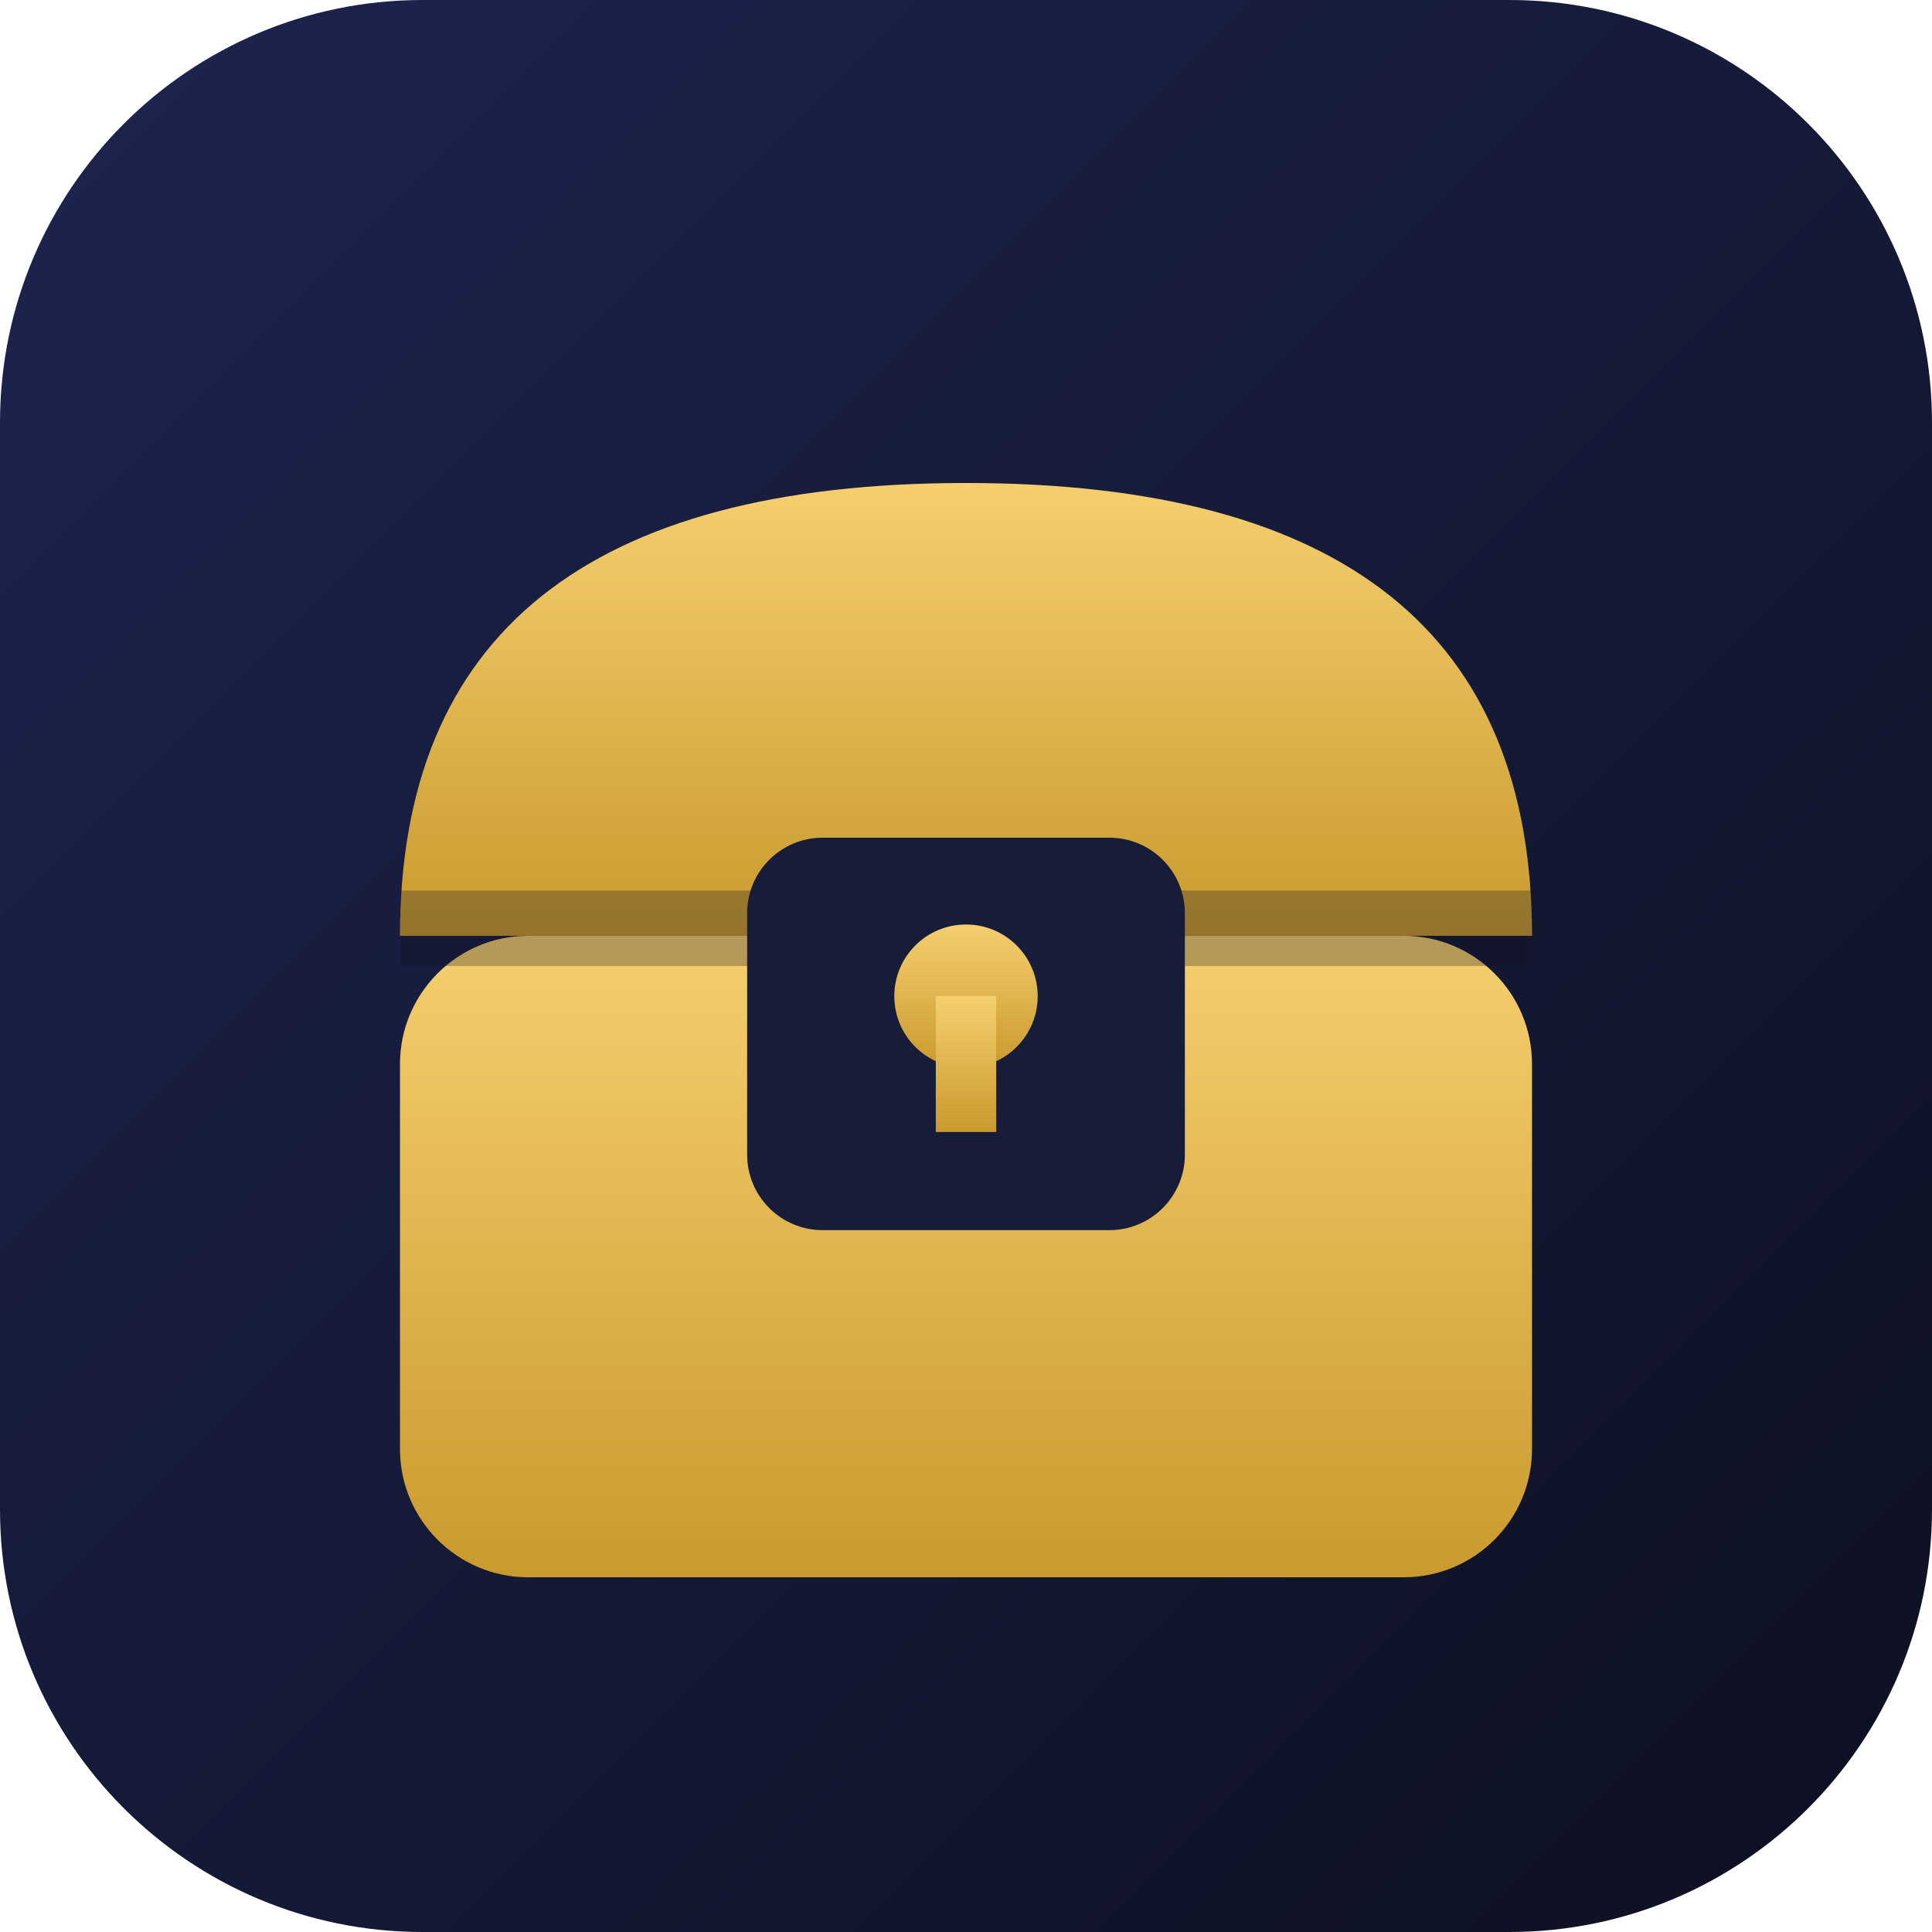
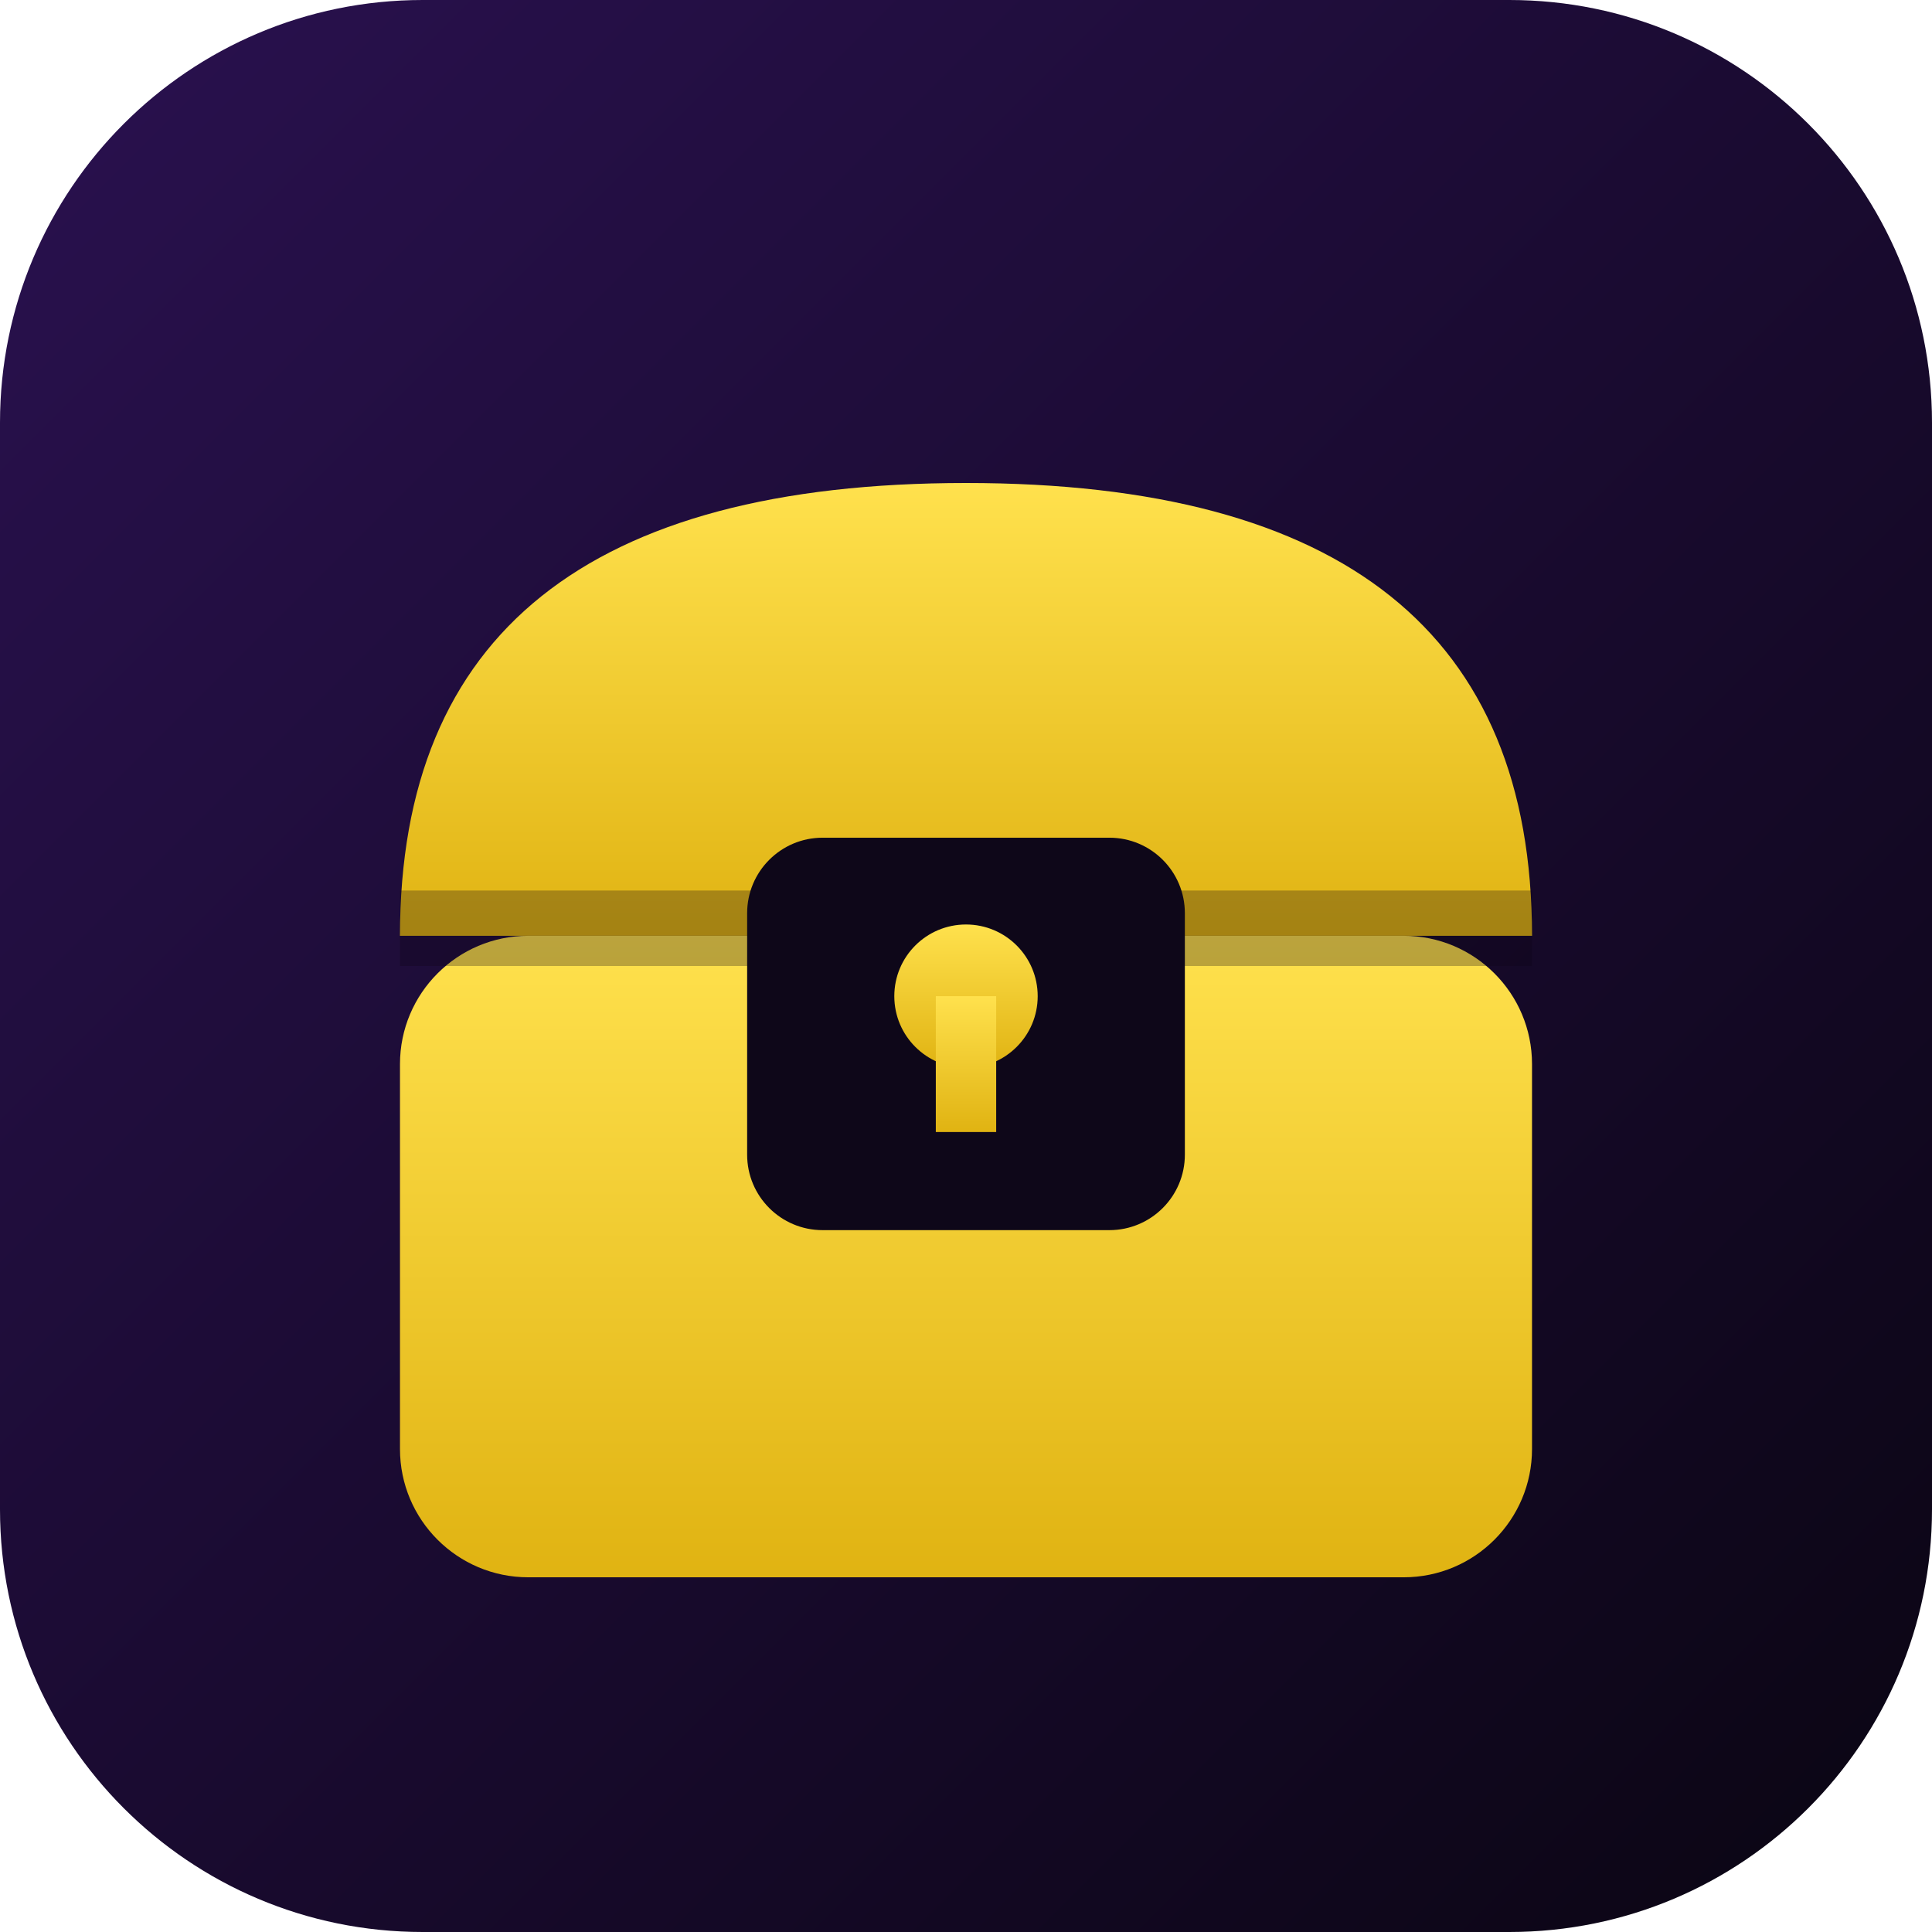
<svg xmlns="http://www.w3.org/2000/svg" viewBox="0 0 512 512">
  <defs>
    <linearGradient id="bg" x1="0%" y1="0%" x2="100%" y2="100%">
-       <stop offset="0%" stop-color="#1d2450" />
-       <stop offset="100%" stop-color="#0d1020" />
+       <stop offset="0%" stop-color="#2a1150" />
+       <stop offset="100%" stop-color="#0a0512" />
    </linearGradient>
    <linearGradient id="gold" x1="0%" y1="0%" x2="0%" y2="100%">
-       <stop offset="0%" stop-color="#f5cf6e" />
-       <stop offset="100%" stop-color="#c99a2e" />
+       <stop offset="0%" stop-color="#ffe14d" />
+       <stop offset="100%" stop-color="#e0b312" />
    </linearGradient>
  </defs>
  <rect width="512" height="512" rx="112" fill="url(#bg)" />
  <g transform="translate(256 268)">
    <path d="M -150 -20 Q -150 -140 0 -140 Q 150 -140 150 -20 Z" fill="url(#gold)" />
    <rect x="-150" y="-20" width="300" height="170" rx="34" fill="url(#gold)" />
-     <rect x="-150" y="-32" width="300" height="20" fill="#0d1020" opacity="0.28" />
-     <rect x="-58" y="-46" width="116" height="104" rx="20" fill="#171c38" />
+     <rect x="-150" y="-32" width="300" height="20" fill="#0a0512" opacity="0.28" />
+     <rect x="-58" y="-46" width="116" height="104" rx="20" fill="#0e0719" />
    <circle cx="0" cy="-4" r="19" fill="url(#gold)" />
    <rect x="-8" y="-4" width="16" height="36" fill="url(#gold)" />
  </g>
</svg>
